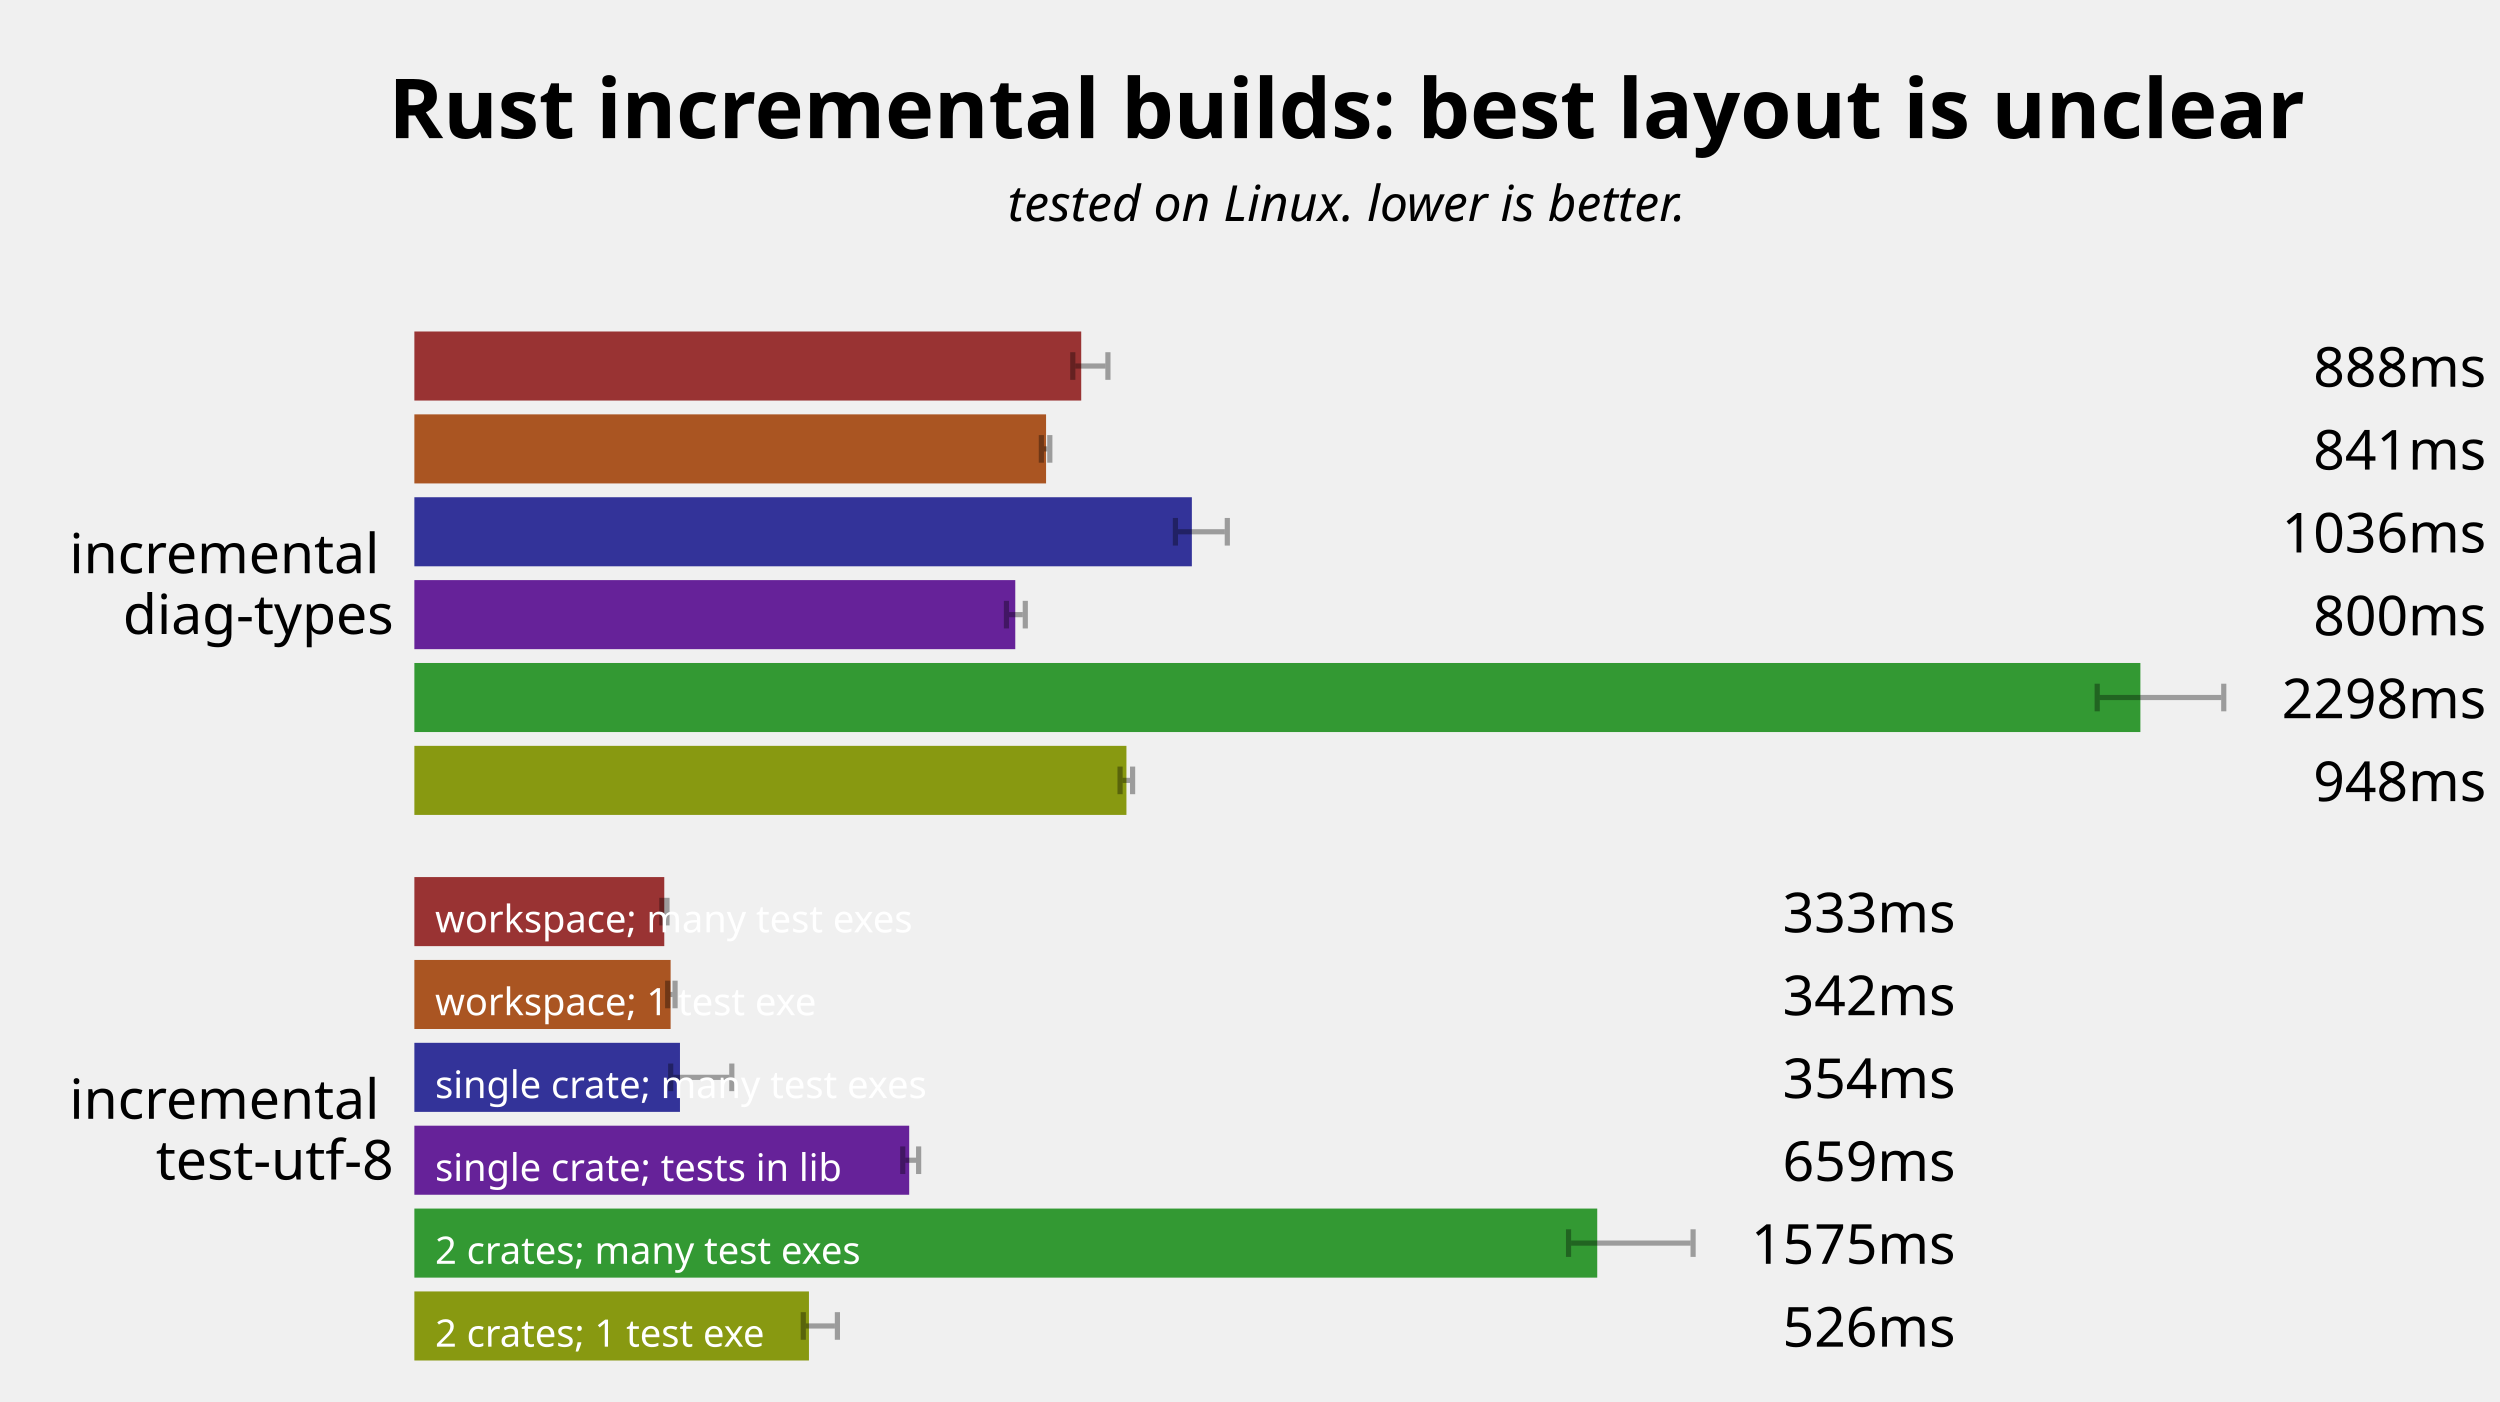
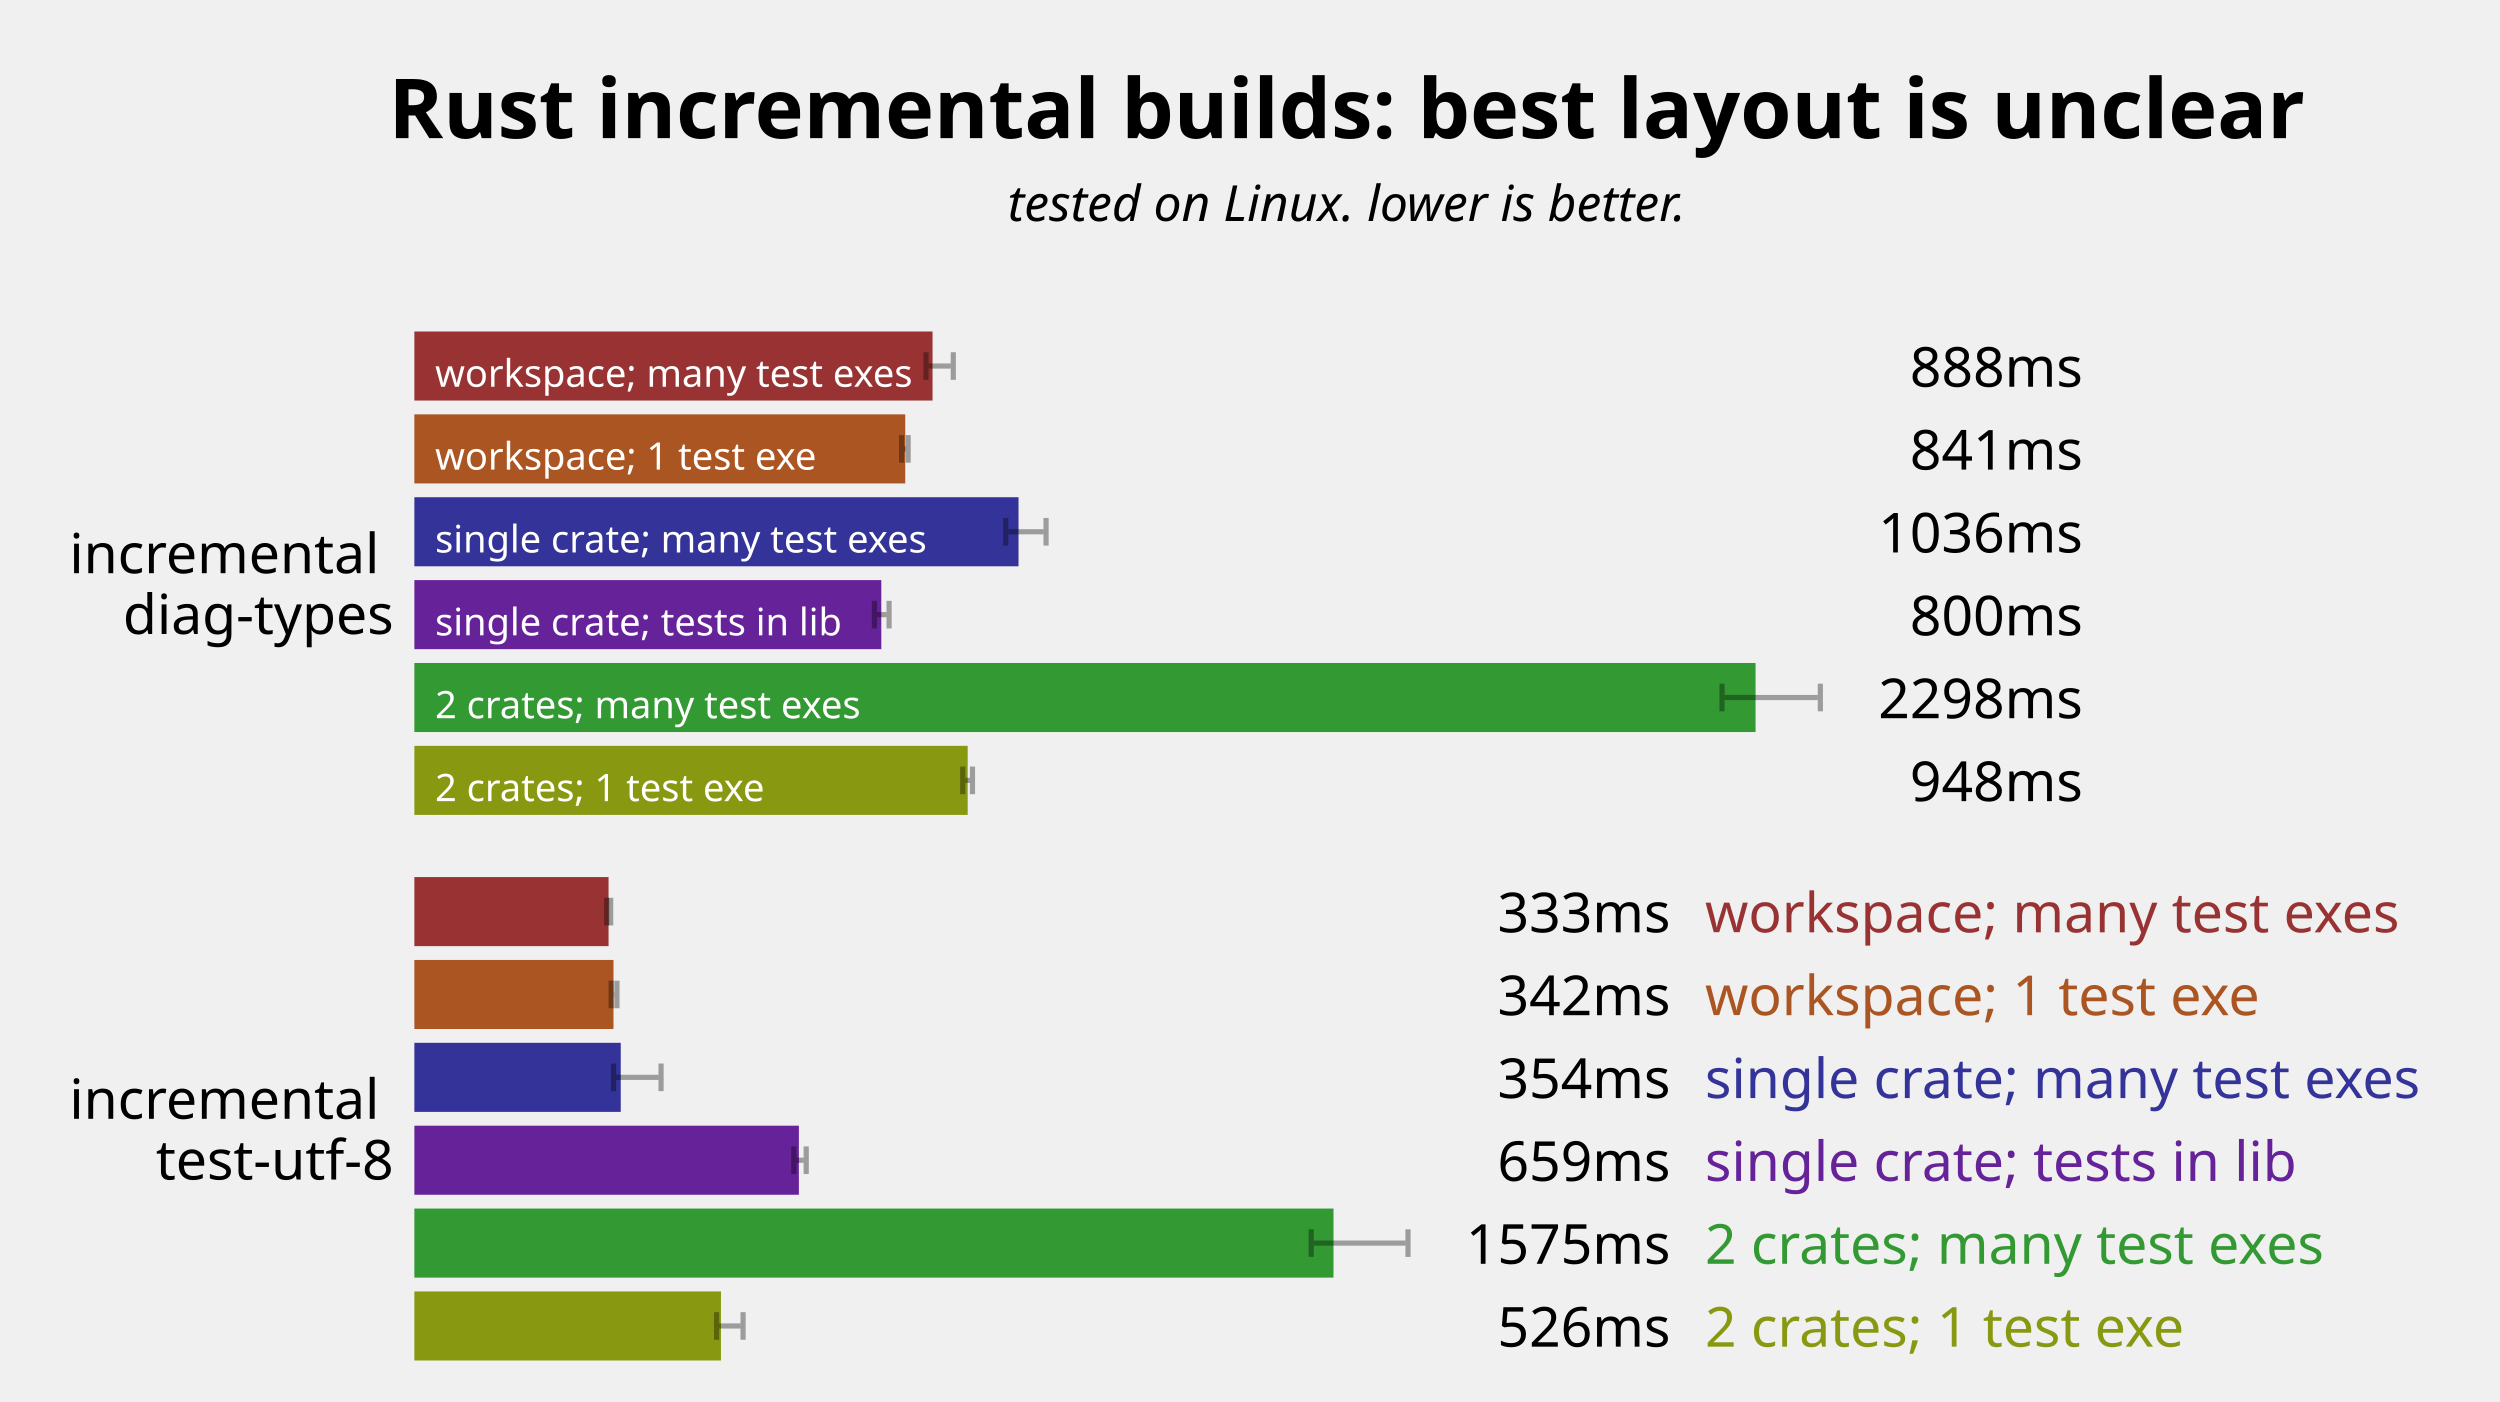
<svg xmlns="http://www.w3.org/2000/svg" width="362" height="203" viewBox="0 0 362 203" version="1.1">
  <style>
        text {
            font-family: sans-serif;
            fill: #000;
        }
        @media (prefers-color-scheme: dark) {
            text {
                fill: #fff;
            }
        }

        .bar-label {
            fill: #fff;
        }

        text.chart-title {
            font-size: 12.0px;
            font-weight: bold;
        }
        text.chart-subtitle {
            font-size: 7.2px;
            font-style: italic;
        }

        rect.bar,
        rect.bar.color-default {
            fill: #444;
        }
        rect.bar.emphasize-bar {
            fill: #c33;
        }

        .chart-title .color-1-of-2,
        .chart-title .color-1-of-3,
        .bar.color-1-of-2,
        .bar.color-1-of-3,
        .bar-percent-difference.color-1-of-2,
        .bar-percent-difference.color-1-of-3,
        .bar-label.bar-label-outside-bar.color-1-of-2,
        .bar-label.bar-label-outside-bar.color-1-of-3 {
            fill: #933;
        }
        @media (prefers-color-scheme: dark) {
            .chart-title .color-1-of-2,
            .chart-title .color-1-of-3,
            .bar-percent-difference.color-1-of-2,
            .bar-percent-difference.color-1-of-3,
            .bar-label.bar-label-outside-bar.color-1-of-2,
            .bar-label.bar-label-outside-bar.color-1-of-3 {
                fill: #d55;
            }
        }

        .bar.color-1-of-2.color-alternate-shade,
        .bar.color-1-of-3.color-alternate-shade,
        .bar-label.bar-label-outside-bar.color-1-of-2.color-alternate-shade,
        .bar-label.bar-label-outside-bar.color-1-of-3.color-alternate-shade {
            fill: #a52;
        }
        @media (prefers-color-scheme: dark) {
            .bar-label.bar-label-outside-bar.color-1-of-2.color-alternate-shade,
            .bar-label.bar-label-outside-bar.color-1-of-3.color-alternate-shade {
                fill: #d73;
            }
        }
        .bar.color-1-of-2.color-alternate-shade-2,
        .bar.color-1-of-3.color-alternate-shade-2,
        .bar-label.bar-label-outside-bar.color-1-of-2.color-alternate-shade-2,
        .bar-label.bar-label-outside-bar.color-1-of-3.color-alternate-shade-2 {
            fill: #915;
        }

        .chart-title .color-2-of-2,
        .chart-title .color-2-of-3,
        .bar.color-2-of-2,
        .bar.color-2-of-3,
        .bar-percent-difference.color-2-of-2,
        .bar-percent-difference.color-2-of-3,
        .bar-label.bar-label-outside-bar.color-2-of-2,
        .bar-label.bar-label-outside-bar.color-2-of-3 {
            fill: #339;
        }
        @media (prefers-color-scheme: dark) {
            .chart-title .color-2-of-2,
            .chart-title .color-2-of-3,
            .bar-percent-difference.color-2-of-2,
            .bar-percent-difference.color-2-of-3,
            .bar-label.bar-label-outside-bar.color-2-of-2,
            .bar-label.bar-label-outside-bar.color-2-of-3 {
                fill: #67d;
            }
        }
        .bar.color-2-of-2.emphasize-bar,
        .bar.color-2-of-3.emphasize-bar {
            fill: #33c;
        }

        .bar.color-2-of-2.color-alternate-shade,
        .bar.color-2-of-3.color-alternate-shade,
        .bar-label.bar-label-outside-bar.color-2-of-2.color-alternate-shade,
        .bar-label.bar-label-outside-bar.color-2-of-3.color-alternate-shade {
            fill: #629;
        }
        @media (prefers-color-scheme: dark) {
            .bar-label.bar-label-outside-bar.color-2-of-2.color-alternate-shade,
            .bar-label.bar-label-outside-bar.color-2-of-3.color-alternate-shade {
                fill: #73d;
            }
        }
        .bar.color-2-of-2.color-alternate-shade-2,
        .bar.color-2-of-3.color-alternate-shade-2,
        .bar-label.bar-label-outside-bar.color-2-of-2.color-alternate-shade-2,
        .bar-label.bar-label-outside-bar.color-2-of-3.color-alternate-shade-2 {
            fill: #25a;
        }

        .chart-title .color-3-of-3,
        .bar.color-3-of-3,
        .bar-label.bar-label-outside-bar.color-3-of-3 {
            fill: #393;
        }
        .bar.color-3-of-3.emphasize-bar {
            fill: #3a3;
        }
        @media (prefers-color-scheme: dark) {
            .chart-title .color-3-of-3,
            .bar-label.bar-label-outside-bar.color-3-of-3 {
                fill: #5b5;
            }
        }

        .bar.color-3-of-3.color-alternate-shade,
        .bar-label.bar-label-outside-bar.color-3-of-3.color-alternate-shade {
            fill: #891;
        }
        .bar.color-3-of-3.color-alternate-shade.emphasize-bar {
            fill: #8a1;
        }
        @media (prefers-color-scheme: dark) {
            .bar-label.bar-label-outside-bar.color-3-of-3.color-alternate-shade {
                fill: #8a3;
            }
        }

        .chart-title .color-default,
        .bar-label.color-default,
        .bar-percent-difference.color-default {
            fill: #666;
        }
        .bar-label.bar-label-inside-bar.color-default {
            fill: #ccc
        }
        @media (prefers-color-scheme: dark) {
            .chart-title .color-default,
            .bar-label.color-default,
            .bar-percent-difference.color-default {
                fill: #ccc;
            }
        }

        .bar-label,
        .bar-value {
            font-size: 8.0px;
        }
        .bar-label.bar-label-small {
            font-size: 7.0px;
        }
        .bar-label.bar-label-very-small {
            font-size: 5.5px;
        }
        .bar-value.emphasize-bar,
        .bar-label.emphasize-bar {
            font-weight: bold;
        }

        rect.error-bar {
            fill: rgba(0, 0, 0, 0.35);
        }
        @media (prefers-color-scheme: dark) {
            rect.error-bar {
                fill: rgba(255, 255, 255, 0.35);
            }
        }

        text.group {
            font-size:8.0px;
        }
    </style>
  <text class="chart-title" text-anchor="middle" x="195.0" y="20">Rust incremental builds: best layout is unclear</text>
  <text class="chart-subtitle" text-anchor="middle" x="195.0" y="32">tested on Linux. lower is better.</text>
  <text class="group" text-anchor="end" x="57" y="83.0">
    <tspan x="57" dy="0em">incremental</tspan>
    <tspan x="57" dy="1.1em">diag-types</tspan>
  </text>
-   <rect class="bar color-1-of-3 bar-label-outside-bar" width="96.56" height="10" x="60" y="48" />
-   <rect class="error-bar color-1-of-3 bar-label-outside-bar" width="4.338" height="0.75" x="155.714" y="52.625" />
-   <rect class="error-bar color-1-of-3 bar-label-outside-bar" width="0.75" height="4.0" x="154.964" y="51.0" />
-   <rect class="error-bar color-1-of-3 bar-label-outside-bar" width="0.75" height="4.0" x="160.052" y="51.0" />
-   <text class="bar-label color-1-of-3 bar-label-outside-bar" x="365.0" y="56">workspace; many test exes</text>
-   <text class="bar-value color-1-of-3 bar-label-outside-bar" text-anchor="end" x="360.0" y="56">888ms</text>
-   <rect class="bar color-1-of-3 color-alternate-shade bar-label-outside-bar" width="91.469" height="10" x="60" y="60" />
-   <rect class="error-bar color-1-of-3 color-alternate-shade bar-label-outside-bar" width="0.474" height="0.75" x="151.163" y="64.625" />
-   <rect class="error-bar color-1-of-3 color-alternate-shade bar-label-outside-bar" width="0.75" height="4.0" x="150.413" y="63.0" />
-   <rect class="error-bar color-1-of-3 color-alternate-shade bar-label-outside-bar" width="0.75" height="4.0" x="151.638" y="63.0" />
-   <text class="bar-label color-1-of-3 color-alternate-shade bar-label-outside-bar" x="365.0" y="68">workspace; 1 test exe</text>
-   <text class="bar-value color-1-of-3 color-alternate-shade bar-label-outside-bar" text-anchor="end" x="360.0" y="68">841ms</text>
-   <rect class="bar color-2-of-3 bar-label-outside-bar" width="112.581" height="10" x="60" y="72" />
-   <rect class="error-bar color-2-of-3 bar-label-outside-bar" width="6.765" height="0.75" x="170.575" y="76.625" />
-   <rect class="error-bar color-2-of-3 bar-label-outside-bar" width="0.75" height="4.0" x="169.825" y="75.0" />
-   <rect class="error-bar color-2-of-3 bar-label-outside-bar" width="0.75" height="4.0" x="177.34" y="75.0" />
-   <text class="bar-label color-2-of-3 bar-label-outside-bar" x="365.0" y="80">single crate; many test exes</text>
-   <text class="bar-value color-2-of-3 bar-label-outside-bar" text-anchor="end" x="360.0" y="80">1036ms</text>
-   <rect class="bar color-2-of-3 color-alternate-shade bar-label-outside-bar" width="87.011" height="10" x="60" y="84" />
-   <rect class="error-bar color-2-of-3 color-alternate-shade bar-label-outside-bar" width="1.979" height="0.75" x="146.108" y="88.625" />
-   <rect class="error-bar color-2-of-3 color-alternate-shade bar-label-outside-bar" width="0.75" height="4.0" x="145.358" y="87.0" />
-   <rect class="error-bar color-2-of-3 color-alternate-shade bar-label-outside-bar" width="0.75" height="4.0" x="148.087" y="87.0" />
-   <text class="bar-label color-2-of-3 color-alternate-shade bar-label-outside-bar" x="365.0" y="92">single crate; tests in lib</text>
-   <text class="bar-value color-2-of-3 color-alternate-shade bar-label-outside-bar" text-anchor="end" x="360.0" y="92">800ms</text>
-   <rect class="bar color-3-of-3 bar-label-outside-bar" width="249.928" height="10" x="60" y="96" />
-   <rect class="error-bar color-3-of-3 bar-label-outside-bar" width="17.575" height="0.75" x="304.05" y="100.625" />
-   <rect class="error-bar color-3-of-3 bar-label-outside-bar" width="0.75" height="4.0" x="303.3" y="99.0" />
-   <rect class="error-bar color-3-of-3 bar-label-outside-bar" width="0.75" height="4.0" x="321.625" y="99.0" />
-   <text class="bar-label color-3-of-3 bar-label-outside-bar" x="365.0" y="104">2 crates; many test exes</text>
-   <text class="bar-value color-3-of-3 bar-label-outside-bar" text-anchor="end" x="360.0" y="104">2298ms</text>
-   <rect class="bar color-3-of-3 color-alternate-shade bar-label-outside-bar" width="103.108" height="10" x="60" y="108" />
-   <rect class="error-bar color-3-of-3 color-alternate-shade bar-label-outside-bar" width="1.065" height="0.75" x="162.561" y="112.625" />
-   <rect class="error-bar color-3-of-3 color-alternate-shade bar-label-outside-bar" width="0.75" height="4.0" x="161.811" y="111.0" />
-   <rect class="error-bar color-3-of-3 color-alternate-shade bar-label-outside-bar" width="0.75" height="4.0" x="163.626" y="111.0" />
-   <text class="bar-label color-3-of-3 color-alternate-shade bar-label-outside-bar" x="365.0" y="116">2 crates; 1 test exe</text>
-   <text class="bar-value color-3-of-3 color-alternate-shade bar-label-outside-bar" text-anchor="end" x="360.0" y="116">948ms</text>
+   <rect class="bar color-1-of-3 bar-label-very-small" width="75.032" height="10" x="60" y="48" />
+   <rect class="error-bar color-1-of-3 bar-label-very-small" width="3.203" height="0.75" x="134.458" y="52.625" />
+   <rect class="error-bar color-1-of-3 bar-label-very-small" width="0.75" height="4.0" x="133.708" y="51.0" />
+   <rect class="error-bar color-1-of-3 bar-label-very-small" width="0.75" height="4.0" x="137.662" y="51.0" />
+   <text class="bar-label color-1-of-3 bar-label-very-small" x="63" y="56">workspace; many test exes</text>
+   <text class="bar-value color-1-of-3 bar-label-very-small" text-anchor="end" x="301.587" y="56">888ms</text>
+   <rect class="bar color-1-of-3 color-alternate-shade bar-label-very-small" width="71.076" height="10" x="60" y="60" />
+   <rect class="error-bar color-1-of-3 color-alternate-shade bar-label-very-small" width="0.201" height="0.75" x="130.922" y="64.625" />
+   <rect class="error-bar color-1-of-3 color-alternate-shade bar-label-very-small" width="0.75" height="4.0" x="130.172" y="63.0" />
+   <rect class="error-bar color-1-of-3 color-alternate-shade bar-label-very-small" width="0.75" height="4.0" x="131.124" y="63.0" />
+   <text class="bar-label color-1-of-3 color-alternate-shade bar-label-very-small" x="63" y="68">workspace; 1 test exe</text>
+   <text class="bar-value color-1-of-3 color-alternate-shade bar-label-very-small" text-anchor="end" x="301.587" y="68">841ms</text>
+   <rect class="bar color-2-of-3 bar-label-very-small" width="87.481" height="10" x="60" y="72" />
+   <rect class="error-bar color-2-of-3 bar-label-very-small" width="5.089" height="0.75" x="146.006" y="76.625" />
+   <rect class="error-bar color-2-of-3 bar-label-very-small" width="0.75" height="4.0" x="145.256" y="75.0" />
+   <rect class="error-bar color-2-of-3 bar-label-very-small" width="0.75" height="4.0" x="151.095" y="75.0" />
+   <text class="bar-label color-2-of-3 bar-label-very-small" x="63" y="80">single crate; many test exes</text>
+   <text class="bar-value color-2-of-3 bar-label-very-small" text-anchor="end" x="301.587" y="80">1036ms</text>
+   <rect class="bar color-2-of-3 color-alternate-shade bar-label-very-small" width="67.612" height="10" x="60" y="84" />
+   <rect class="error-bar color-2-of-3 color-alternate-shade bar-label-very-small" width="1.371" height="0.75" x="126.994" y="88.625" />
+   <rect class="error-bar color-2-of-3 color-alternate-shade bar-label-very-small" width="0.75" height="4.0" x="126.244" y="87.0" />
+   <rect class="error-bar color-2-of-3 color-alternate-shade bar-label-very-small" width="0.75" height="4.0" x="128.364" y="87.0" />
+   <text class="bar-label color-2-of-3 color-alternate-shade bar-label-very-small" x="63" y="92">single crate; tests in lib</text>
+   <text class="bar-value color-2-of-3 color-alternate-shade bar-label-very-small" text-anchor="end" x="301.587" y="92">800ms</text>
+   <rect class="bar color-3-of-3 bar-label-very-small" width="194.206" height="10" x="60" y="96" />
+   <rect class="error-bar color-3-of-3 bar-label-very-small" width="13.489" height="0.75" x="249.722" y="100.625" />
+   <rect class="error-bar color-3-of-3 bar-label-very-small" width="0.75" height="4.0" x="248.972" y="99.0" />
+   <rect class="error-bar color-3-of-3 bar-label-very-small" width="0.75" height="4.0" x="263.212" y="99.0" />
+   <text class="bar-label color-3-of-3 bar-label-very-small" x="63" y="104">2 crates; many test exes</text>
+   <text class="bar-value color-3-of-3 bar-label-very-small" text-anchor="end" x="301.587" y="104">2298ms</text>
+   <rect class="bar color-3-of-3 color-alternate-shade bar-label-very-small" width="80.12" height="10" x="60" y="108" />
+   <rect class="error-bar color-3-of-3 color-alternate-shade bar-label-very-small" width="0.661" height="0.75" x="139.779" y="112.625" />
+   <rect class="error-bar color-3-of-3 color-alternate-shade bar-label-very-small" width="0.75" height="4.0" x="139.029" y="111.0" />
+   <rect class="error-bar color-3-of-3 color-alternate-shade bar-label-very-small" width="0.75" height="4.0" x="140.439" y="111.0" />
+   <text class="bar-label color-3-of-3 color-alternate-shade bar-label-very-small" x="63" y="116">2 crates; 1 test exe</text>
+   <text class="bar-value color-3-of-3 color-alternate-shade bar-label-very-small" text-anchor="end" x="301.587" y="116">948ms</text>
  <text class="group" text-anchor="end" x="57" y="162.0">
    <tspan x="57" dy="0em">incremental</tspan>
    <tspan x="57" dy="1.1em">test-utf-8</tspan>
  </text>
-   <rect class="bar color-1-of-3 bar-label-very-small" width="36.187" height="10" x="60" y="127" />
-   <rect class="error-bar color-1-of-3 bar-label-very-small" width="-0.011" height="0.75" x="96.214" y="131.625" />
-   <rect class="error-bar color-1-of-3 bar-label-very-small" width="0.75" height="4.0" x="95.464" y="130.0" />
-   <rect class="error-bar color-1-of-3 bar-label-very-small" width="0.75" height="4.0" x="96.203" y="130.0" />
-   <text class="bar-label color-1-of-3 bar-label-very-small" x="63" y="135">workspace; many test exes</text>
-   <text class="bar-value color-1-of-3 bar-label-very-small" text-anchor="end" x="283.16" y="135">333ms</text>
-   <rect class="bar color-1-of-3 color-alternate-shade bar-label-very-small" width="37.105" height="10" x="60" y="139" />
-   <rect class="error-bar color-1-of-3 color-alternate-shade bar-label-very-small" width="0.318" height="0.75" x="97.055" y="143.625" />
-   <rect class="error-bar color-1-of-3 color-alternate-shade bar-label-very-small" width="0.75" height="4.0" x="96.305" y="142.0" />
-   <rect class="error-bar color-1-of-3 color-alternate-shade bar-label-very-small" width="0.75" height="4.0" x="97.373" y="142.0" />
-   <text class="bar-label color-1-of-3 color-alternate-shade bar-label-very-small" x="63" y="147">workspace; 1 test exe</text>
-   <text class="bar-value color-1-of-3 color-alternate-shade bar-label-very-small" text-anchor="end" x="283.16" y="147">342ms</text>
-   <rect class="bar color-2-of-3 bar-label-very-small" width="38.459" height="10" x="60" y="151" />
-   <rect class="error-bar color-2-of-3 bar-label-very-small" width="8.101" height="0.75" x="97.491" y="155.625" />
-   <rect class="error-bar color-2-of-3 bar-label-very-small" width="0.75" height="4.0" x="96.741" y="154.0" />
-   <rect class="error-bar color-2-of-3 bar-label-very-small" width="0.75" height="4.0" x="105.592" y="154.0" />
-   <text class="bar-label color-2-of-3 bar-label-very-small" x="63" y="159">single crate; many test exes</text>
-   <text class="bar-value color-2-of-3 bar-label-very-small" text-anchor="end" x="283.16" y="159">354ms</text>
-   <rect class="bar color-2-of-3 color-alternate-shade bar-label-very-small" width="71.651" height="10" x="60" y="163" />
-   <rect class="error-bar color-2-of-3 color-alternate-shade bar-label-very-small" width="1.55" height="0.75" x="131.093" y="167.625" />
-   <rect class="error-bar color-2-of-3 color-alternate-shade bar-label-very-small" width="0.75" height="4.0" x="130.343" y="166.0" />
-   <rect class="error-bar color-2-of-3 color-alternate-shade bar-label-very-small" width="0.75" height="4.0" x="132.643" y="166.0" />
-   <text class="bar-label color-2-of-3 color-alternate-shade bar-label-very-small" x="63" y="171">single crate; tests in lib</text>
-   <text class="bar-value color-2-of-3 color-alternate-shade bar-label-very-small" text-anchor="end" x="283.16" y="171">659ms</text>
-   <rect class="bar color-3-of-3 bar-label-very-small" width="171.279" height="10" x="60" y="175" />
-   <rect class="error-bar color-3-of-3 bar-label-very-small" width="17.285" height="0.75" x="227.5" y="179.625" />
-   <rect class="error-bar color-3-of-3 bar-label-very-small" width="0.75" height="4.0" x="226.75" y="178.0" />
-   <rect class="error-bar color-3-of-3 bar-label-very-small" width="0.75" height="4.0" x="244.785" y="178.0" />
-   <text class="bar-label color-3-of-3 bar-label-very-small" x="63" y="183">2 crates; many test exes</text>
-   <text class="bar-value color-3-of-3 bar-label-very-small" text-anchor="end" x="283.16" y="183">1575ms</text>
-   <rect class="bar color-3-of-3 color-alternate-shade bar-label-very-small" width="57.136" height="10" x="60" y="187" />
-   <rect class="error-bar color-3-of-3 color-alternate-shade bar-label-very-small" width="4.193" height="0.75" x="116.689" y="191.625" />
-   <rect class="error-bar color-3-of-3 color-alternate-shade bar-label-very-small" width="0.75" height="4.0" x="115.939" y="190.0" />
-   <rect class="error-bar color-3-of-3 color-alternate-shade bar-label-very-small" width="0.75" height="4.0" x="120.881" y="190.0" />
-   <text class="bar-label color-3-of-3 color-alternate-shade bar-label-very-small" x="63" y="195">2 crates; 1 test exe</text>
-   <text class="bar-value color-3-of-3 color-alternate-shade bar-label-very-small" text-anchor="end" x="283.16" y="195">526ms</text>
+   <rect class="bar color-1-of-3 bar-label-outside-bar" width="28.119" height="10" x="60" y="127" />
+   <rect class="error-bar color-1-of-3 bar-label-outside-bar" width="-0.175" height="0.75" x="88.224" y="131.625" />
+   <rect class="error-bar color-1-of-3 bar-label-outside-bar" width="0.75" height="4.0" x="87.474" y="130.0" />
+   <rect class="error-bar color-1-of-3 bar-label-outside-bar" width="0.75" height="4.0" x="88.048" y="130.0" />
+   <text class="bar-label color-1-of-3 bar-label-outside-bar" x="246.878" y="135">workspace; many test exes</text>
+   <text class="bar-value color-1-of-3 bar-label-outside-bar" text-anchor="end" x="241.878" y="135">333ms</text>
+   <rect class="bar color-1-of-3 color-alternate-shade bar-label-outside-bar" width="28.832" height="10" x="60" y="139" />
+   <rect class="error-bar color-1-of-3 color-alternate-shade bar-label-outside-bar" width="0.08" height="0.75" x="88.877" y="143.625" />
+   <rect class="error-bar color-1-of-3 color-alternate-shade bar-label-outside-bar" width="0.75" height="4.0" x="88.127" y="142.0" />
+   <rect class="error-bar color-1-of-3 color-alternate-shade bar-label-outside-bar" width="0.75" height="4.0" x="88.957" y="142.0" />
+   <text class="bar-label color-1-of-3 color-alternate-shade bar-label-outside-bar" x="246.878" y="147">workspace; 1 test exe</text>
+   <text class="bar-value color-1-of-3 color-alternate-shade bar-label-outside-bar" text-anchor="end" x="241.878" y="147">342ms</text>
+   <rect class="bar color-2-of-3 bar-label-outside-bar" width="29.884" height="10" x="60" y="151" />
+   <rect class="error-bar color-2-of-3 bar-label-outside-bar" width="6.128" height="0.75" x="89.216" y="155.625" />
+   <rect class="error-bar color-2-of-3 bar-label-outside-bar" width="0.75" height="4.0" x="88.466" y="154.0" />
+   <rect class="error-bar color-2-of-3 bar-label-outside-bar" width="0.75" height="4.0" x="95.344" y="154.0" />
+   <text class="bar-label color-2-of-3 bar-label-outside-bar" x="246.878" y="159">single crate; many test exes</text>
+   <text class="bar-value color-2-of-3 bar-label-outside-bar" text-anchor="end" x="241.878" y="159">354ms</text>
+   <rect class="bar color-2-of-3 color-alternate-shade bar-label-outside-bar" width="55.676" height="10" x="60" y="163" />
+   <rect class="error-bar color-2-of-3 color-alternate-shade bar-label-outside-bar" width="1.037" height="0.75" x="115.326" y="167.625" />
+   <rect class="error-bar color-2-of-3 color-alternate-shade bar-label-outside-bar" width="0.75" height="4.0" x="114.576" y="166.0" />
+   <rect class="error-bar color-2-of-3 color-alternate-shade bar-label-outside-bar" width="0.75" height="4.0" x="116.364" y="166.0" />
+   <text class="bar-label color-2-of-3 color-alternate-shade bar-label-outside-bar" x="246.878" y="171">single crate; tests in lib</text>
+   <text class="bar-value color-2-of-3 color-alternate-shade bar-label-outside-bar" text-anchor="end" x="241.878" y="171">659ms</text>
+   <rect class="bar color-3-of-3 bar-label-outside-bar" width="133.092" height="10" x="60" y="175" />
+   <rect class="error-bar color-3-of-3 bar-label-outside-bar" width="13.264" height="0.75" x="190.239" y="179.625" />
+   <rect class="error-bar color-3-of-3 bar-label-outside-bar" width="0.75" height="4.0" x="189.489" y="178.0" />
+   <rect class="error-bar color-3-of-3 bar-label-outside-bar" width="0.75" height="4.0" x="203.503" y="178.0" />
+   <text class="bar-label color-3-of-3 bar-label-outside-bar" x="246.878" y="183">2 crates; many test exes</text>
+   <text class="bar-value color-3-of-3 bar-label-outside-bar" text-anchor="end" x="241.878" y="183">1575ms</text>
+   <rect class="bar color-3-of-3 color-alternate-shade bar-label-outside-bar" width="44.397" height="10" x="60" y="187" />
+   <rect class="error-bar color-3-of-3 color-alternate-shade bar-label-outside-bar" width="3.091" height="0.75" x="104.134" y="191.625" />
+   <rect class="error-bar color-3-of-3 color-alternate-shade bar-label-outside-bar" width="0.75" height="4.0" x="103.384" y="190.0" />
+   <rect class="error-bar color-3-of-3 color-alternate-shade bar-label-outside-bar" width="0.75" height="4.0" x="107.224" y="190.0" />
+   <text class="bar-label color-3-of-3 color-alternate-shade bar-label-outside-bar" x="246.878" y="195">2 crates; 1 test exe</text>
+   <text class="bar-value color-3-of-3 color-alternate-shade bar-label-outside-bar" text-anchor="end" x="241.878" y="195">526ms</text>
</svg>
